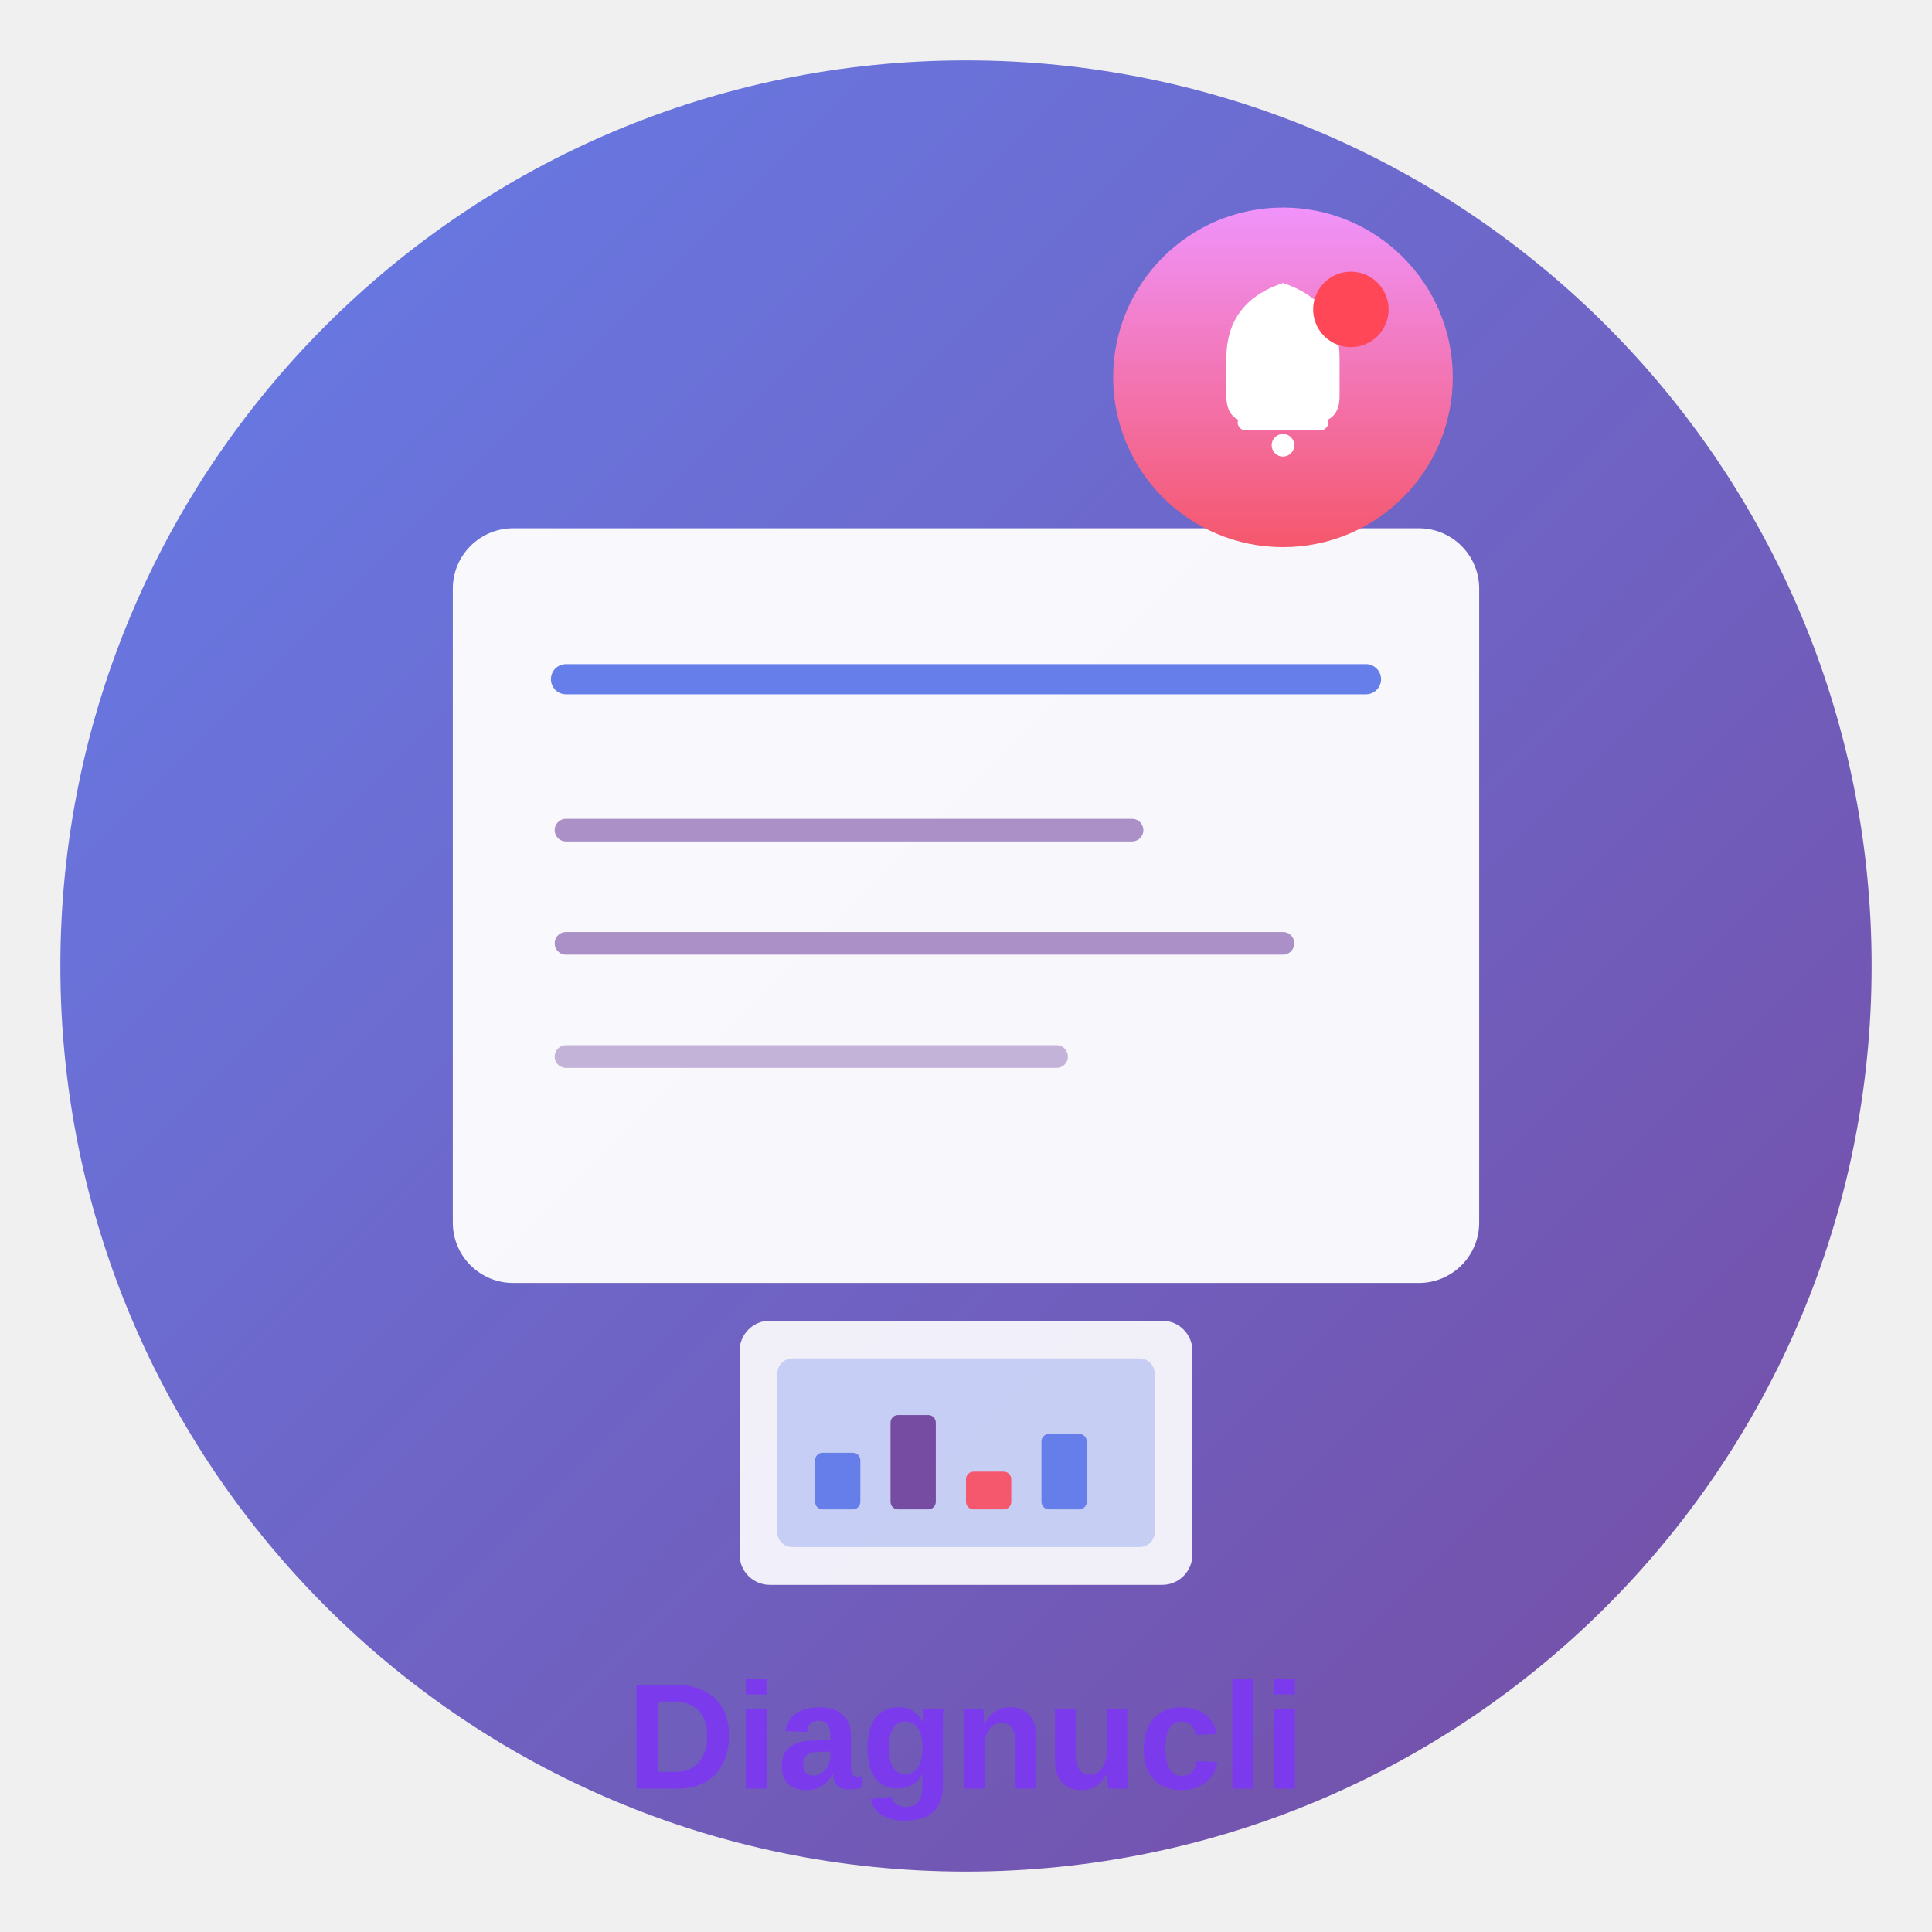
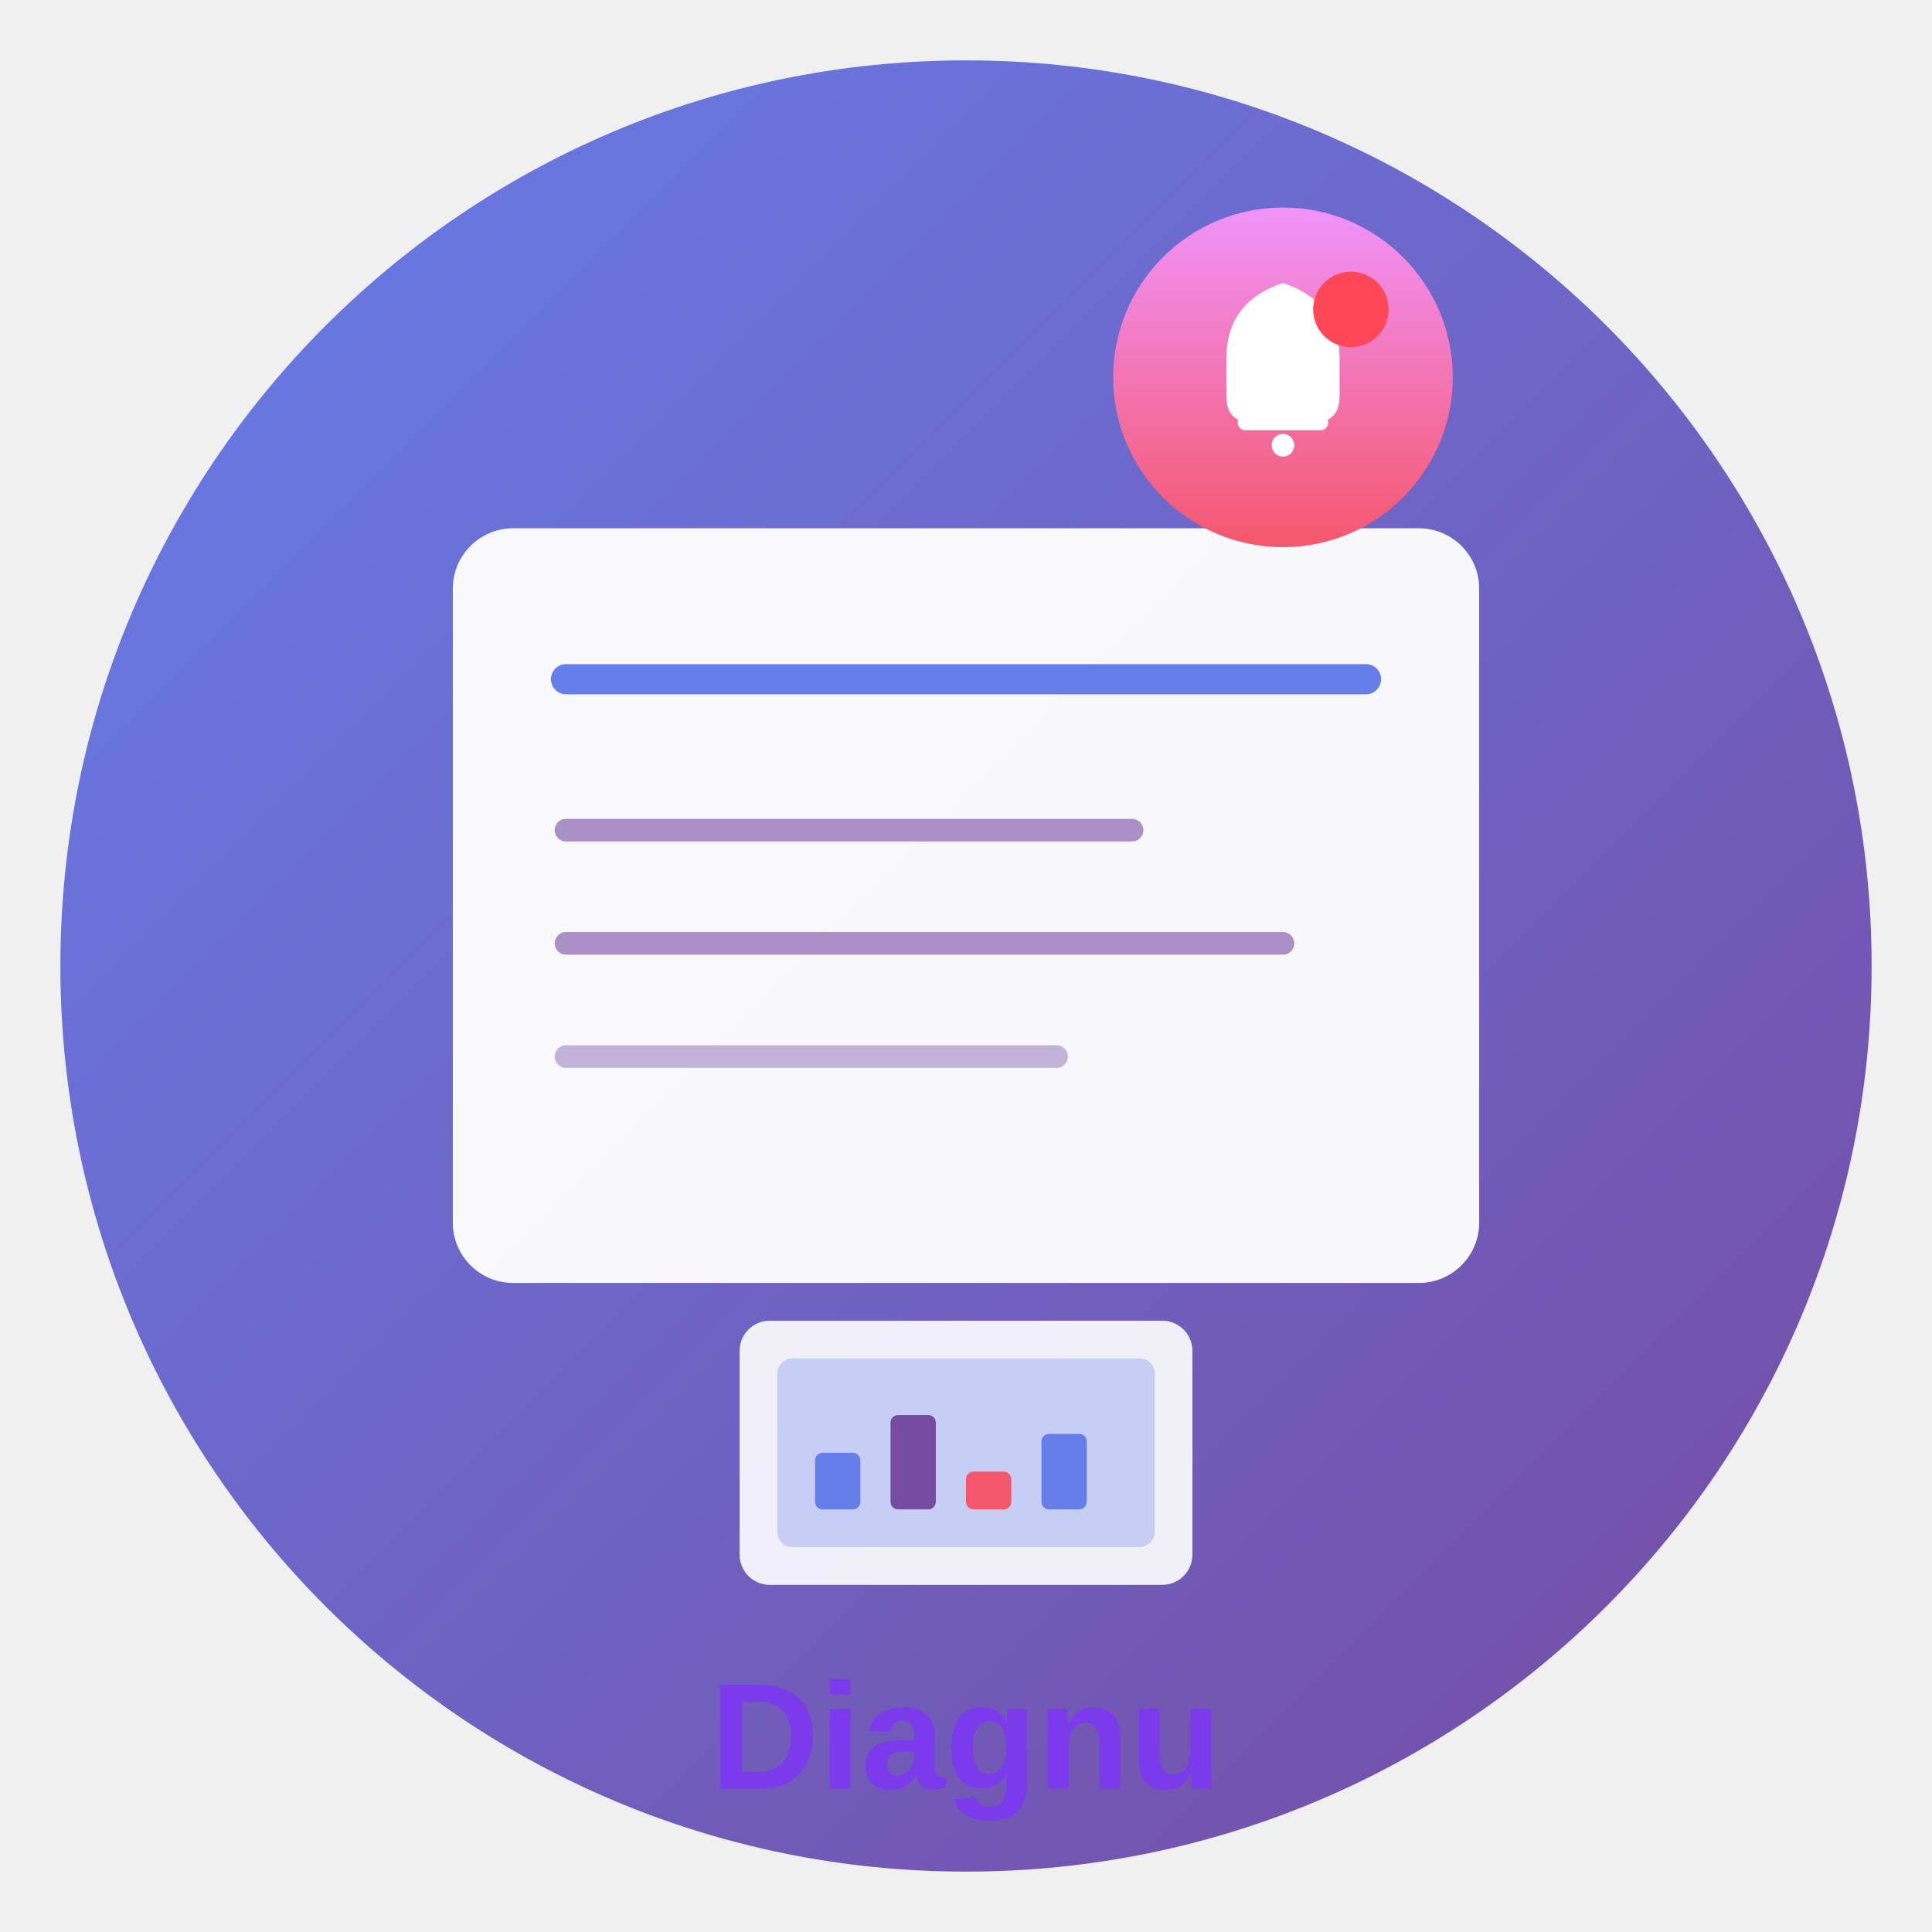
<svg xmlns="http://www.w3.org/2000/svg" width="512" height="512" viewBox="0 0 512 512">
  <defs>
    <linearGradient id="grad1" x1="0%" y1="0%" x2="100%" y2="100%">
      <stop offset="0%" style="stop-color:#667eea;stop-opacity:1" />
      <stop offset="100%" style="stop-color:#764ba2;stop-opacity:1" />
    </linearGradient>
    <linearGradient id="grad2" x1="0%" y1="0%" x2="0%" y2="100%">
      <stop offset="0%" style="stop-color:#f093fb;stop-opacity:1" />
      <stop offset="100%" style="stop-color:#f5576c;stop-opacity:1" />
    </linearGradient>
  </defs>
  <circle cx="256" cy="256" r="240" fill="url(#grad1)" />
  <rect x="120" y="140" width="272" height="200" rx="16" fill="white" opacity="0.95" />
  <line x1="150" y1="180" x2="362" y2="180" stroke="#667eea" stroke-width="8" stroke-linecap="round" />
  <line x1="150" y1="220" x2="300" y2="220" stroke="#764ba2" stroke-width="6" stroke-linecap="round" opacity="0.6" />
  <line x1="150" y1="250" x2="340" y2="250" stroke="#764ba2" stroke-width="6" stroke-linecap="round" opacity="0.6" />
  <line x1="150" y1="280" x2="280" y2="280" stroke="#764ba2" stroke-width="6" stroke-linecap="round" opacity="0.4" />
  <g transform="translate(340, 100)">
    <circle cx="0" cy="0" r="45" fill="url(#grad2)" />
    <path d="M -15,-5 Q -15,-20 0,-25 Q 15,-20 15,-5 L 15,5 Q 15,12 8,12 L -8,12 Q -15,12 -15,5 Z" fill="white" />
    <rect x="-12" y="10" width="24" height="4" rx="2" fill="white" />
    <circle cx="0" cy="18" r="3" fill="white" />
    <circle cx="18" cy="-18" r="10" fill="#ff4757" />
  </g>
  <g transform="translate(256, 380)">
    <rect x="-60" y="-30" width="120" height="70" rx="8" fill="white" opacity="0.9" />
    <rect x="-50" y="-20" width="100" height="50" rx="4" fill="#667eea" opacity="0.3" />
    <rect x="-40" y="5" width="12" height="15" rx="2" fill="#667eea" />
    <rect x="-20" y="-5" width="12" height="25" rx="2" fill="#764ba2" />
    <rect x="0" y="10" width="12" height="10" rx="2" fill="#f5576c" />
    <rect x="20" y="0" width="12" height="20" rx="2" fill="#667eea" />
  </g>
  <text x="256" y="474" text-anchor="middle" font-family="SF Pro Display, SF Pro Text, Arial, sans-serif" font-weight="700" font-size="40" fill="#7C3AED">
-     Diagnucli
+     Diagnu
  </text>
</svg>
